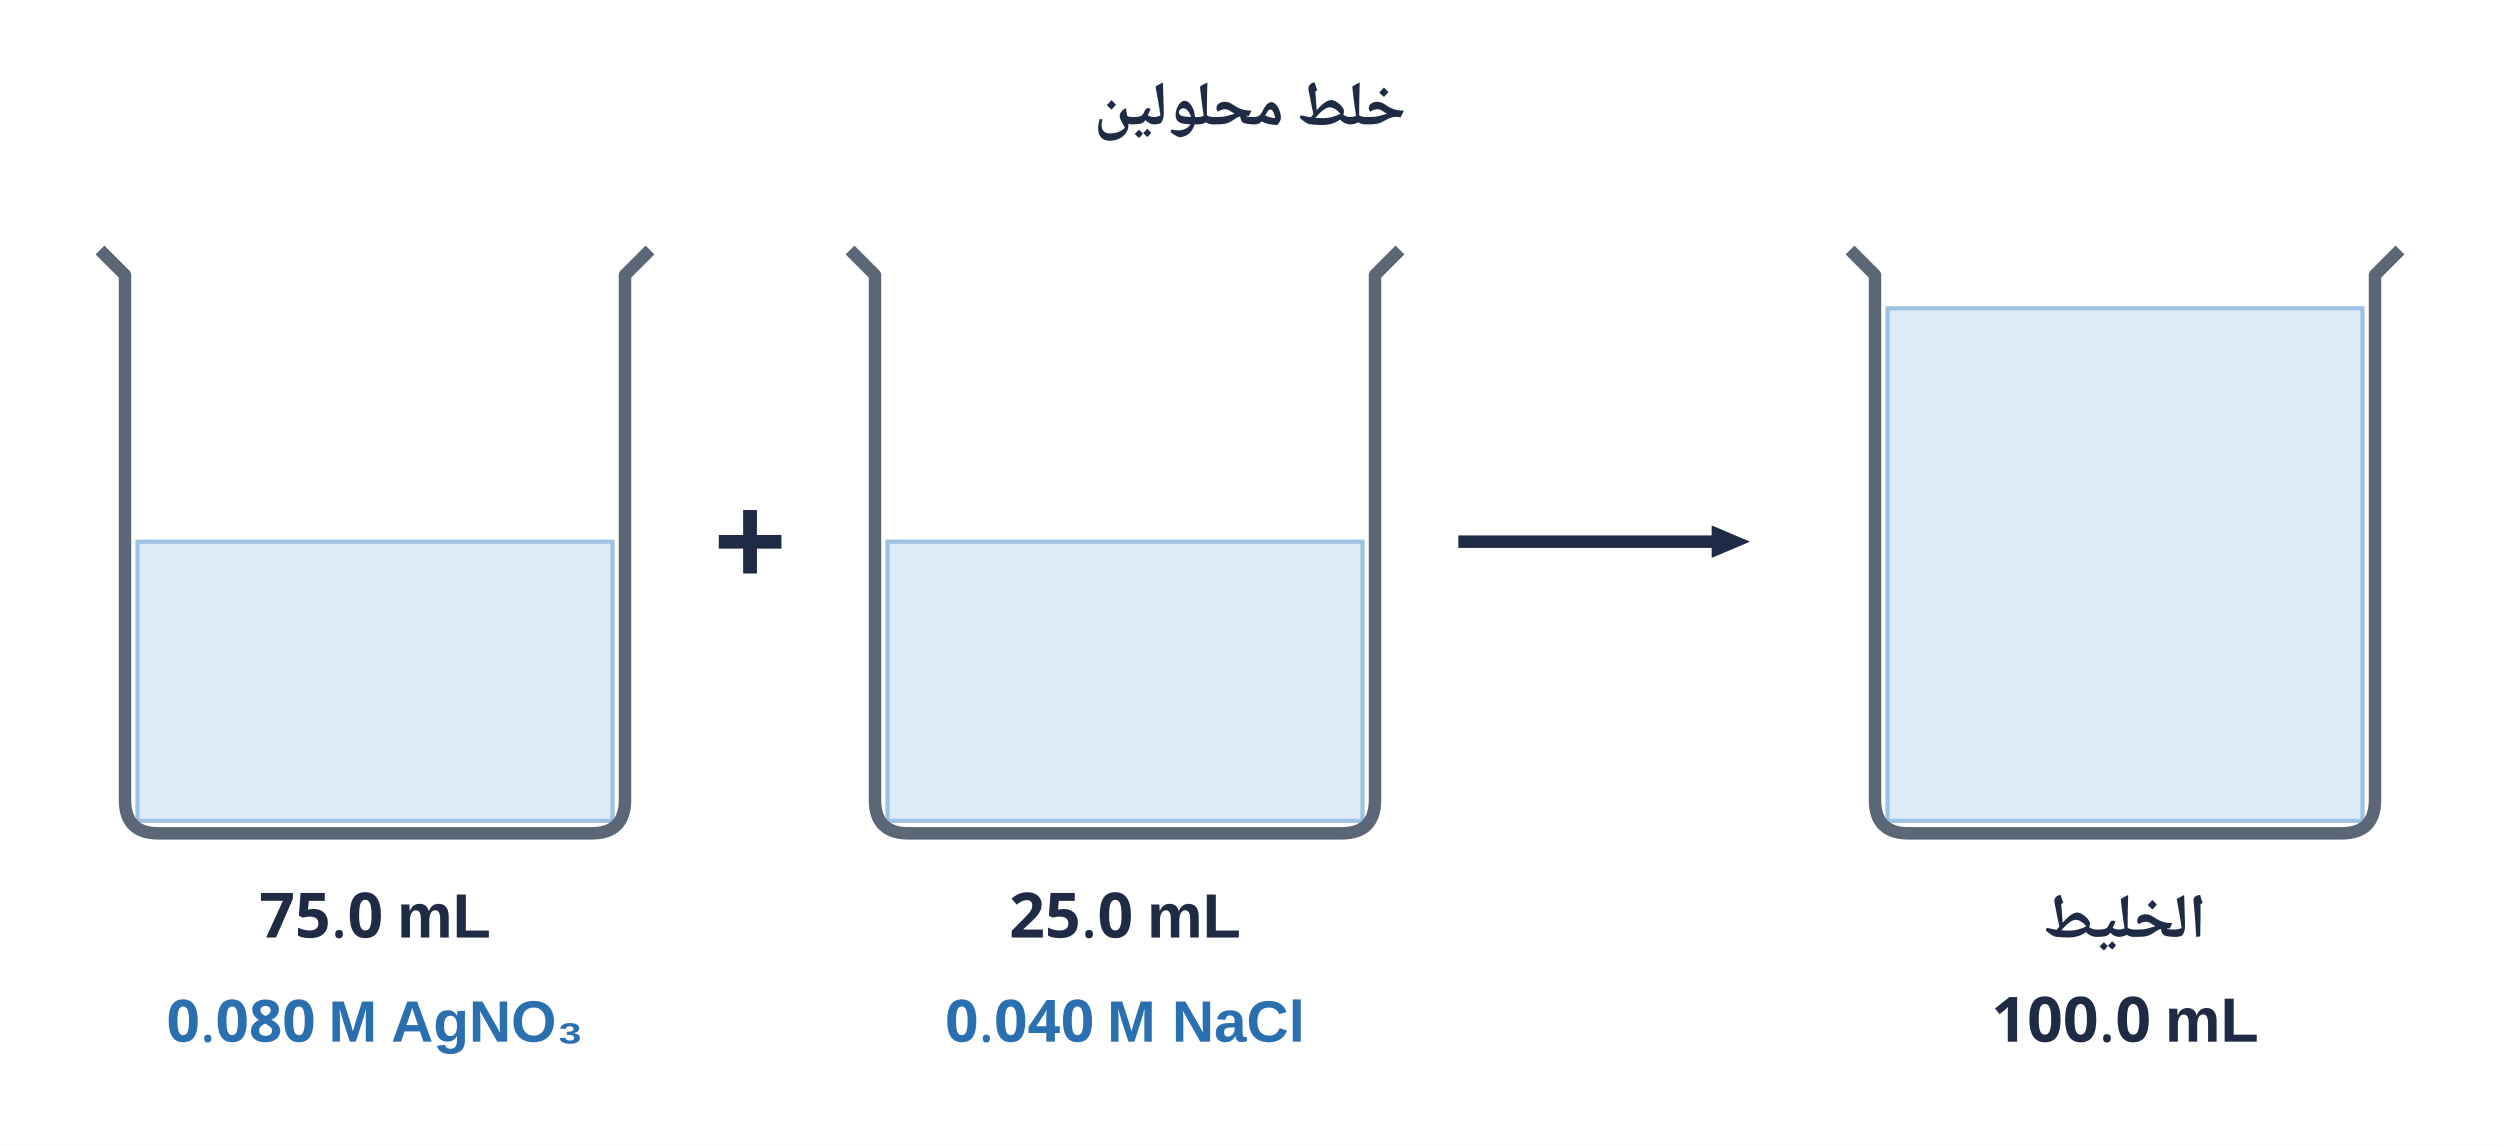
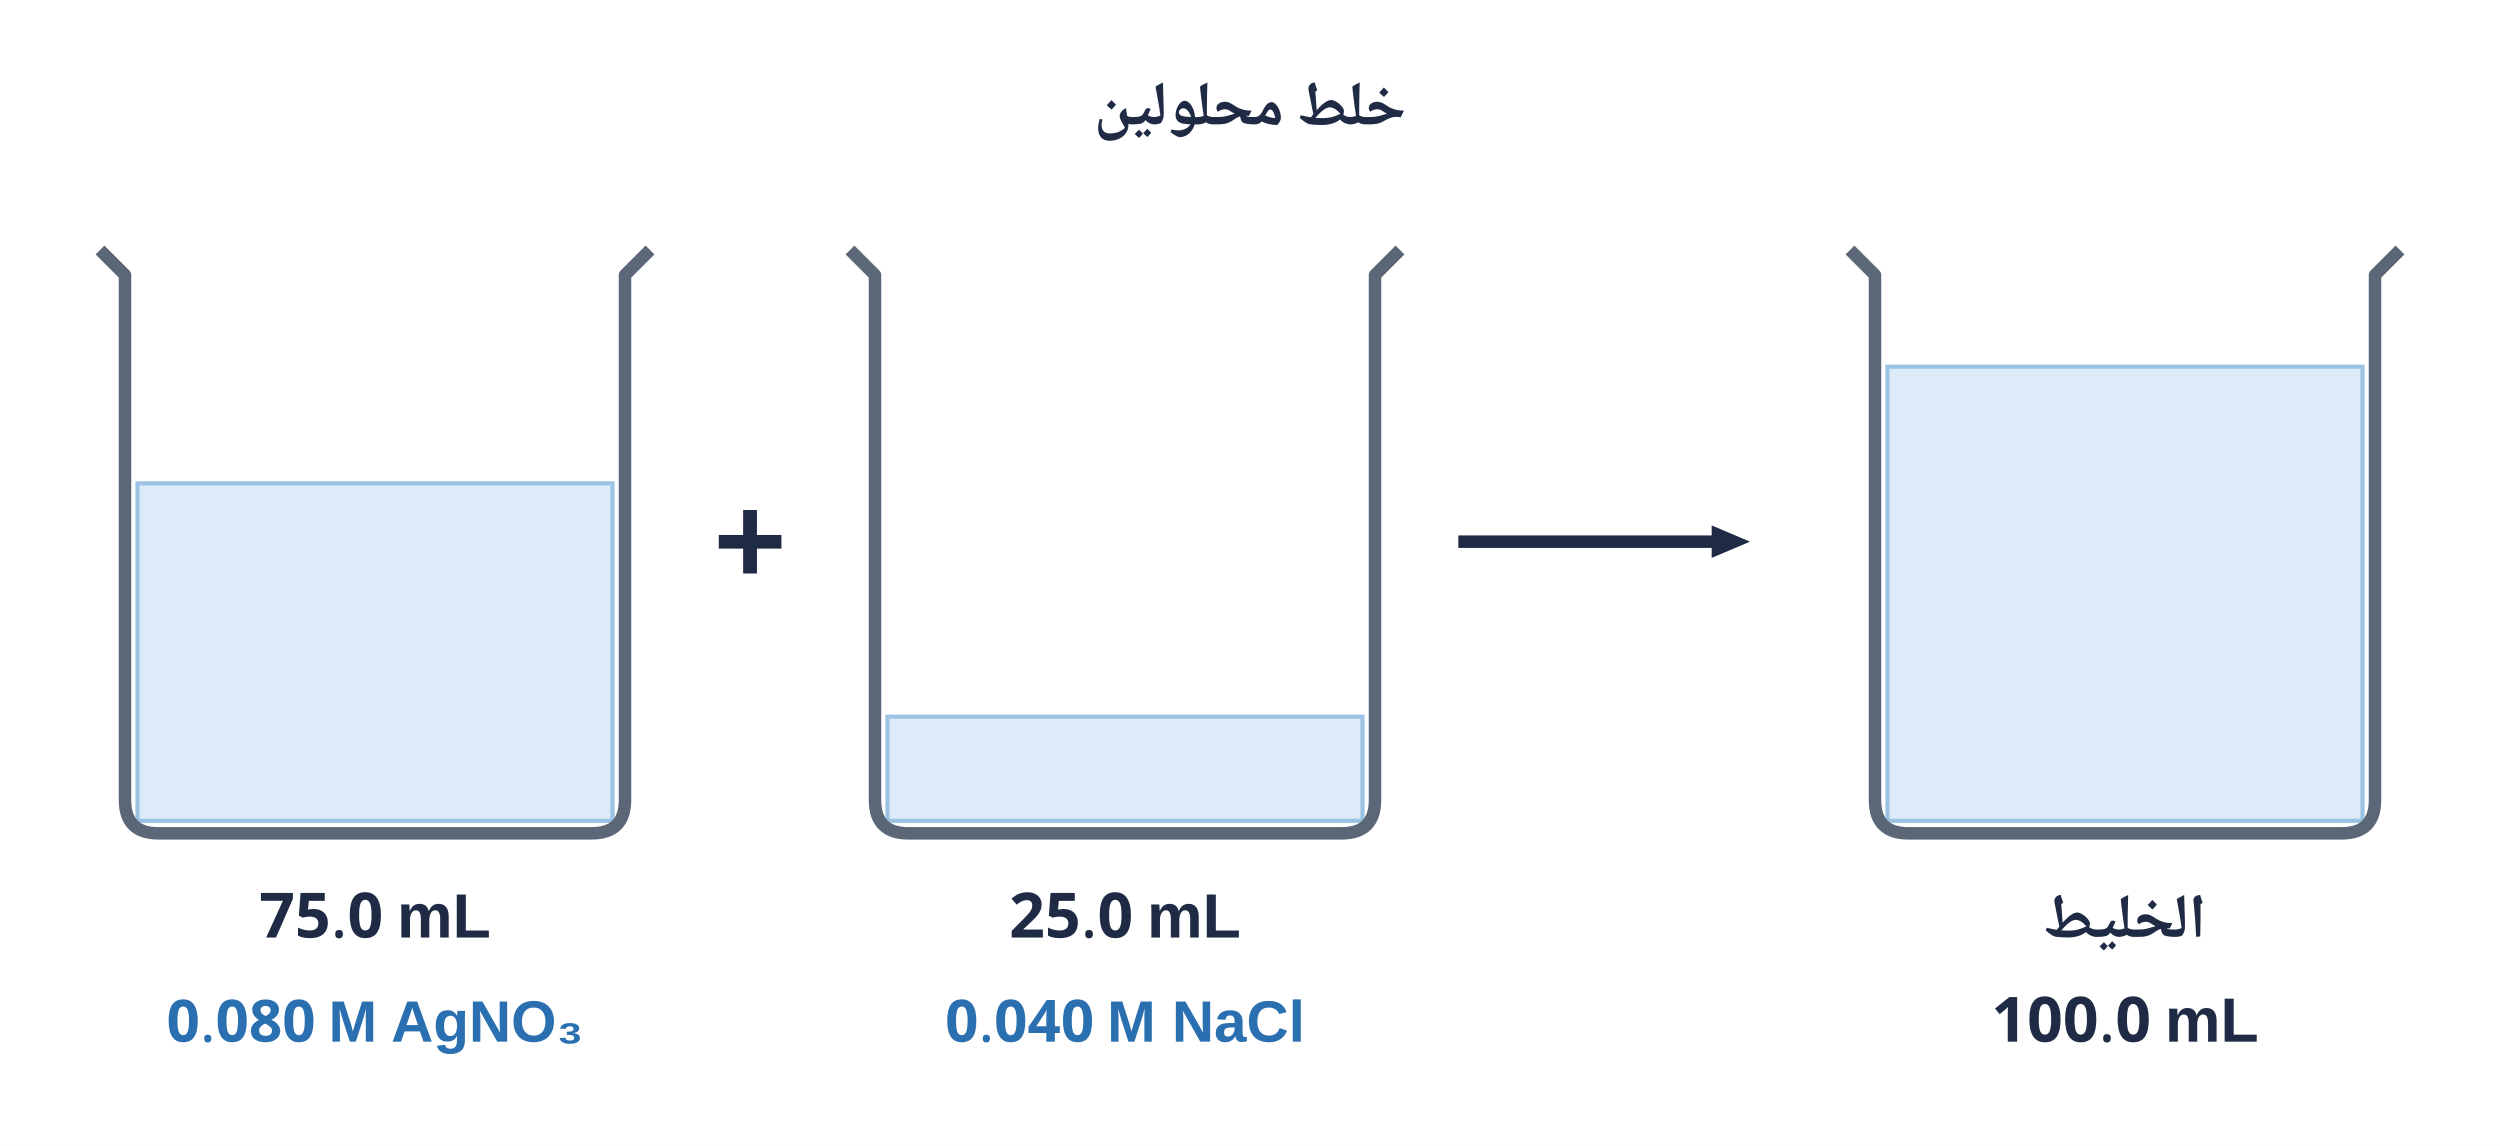
<svg xmlns="http://www.w3.org/2000/svg" viewBox="0 0 600 275" width="600" height="275">
  <rect width="600" height="275" fill="#fff" />
-   <rect x="33" y="130.0" width="114" height="67.0" fill="#dcebf7" stroke="#9cc3e4" stroke-width="1" />
+   <rect x="33" y="116.0" width="114" height="81.0" fill="#dcebf7" stroke="#9cc3e4" stroke-width="1" />
  <path d="M24,60 L30,66 L30,192 Q30,200 38,200 L142,200 Q150,200 150,192 L150,66 L156,60" fill="none" stroke="#5b6676" stroke-width="3" stroke-linejoin="round" />
  <text x="90" y="225" text-anchor="middle" font-size="15" fill="#1f2a44" font-weight="bold" font-family="'IBM Plex Sans Arabic','Noto Naskh Arabic',Tahoma,Arial,sans-serif">75.0 mL</text>
  <text x="90" y="250" text-anchor="middle" font-size="14" fill="#2a6fb0" font-weight="bold" font-family="'IBM Plex Sans Arabic','Noto Naskh Arabic',Tahoma,Arial,sans-serif">0.080 M AgNO₃</text>
  <text x="180" y="140" text-anchor="middle" font-size="30" fill="#1f2a44" font-weight="bold" font-family="'IBM Plex Sans Arabic','Noto Naskh Arabic',Tahoma,Arial,sans-serif">+</text>
-   <rect x="213" y="130.0" width="114" height="67.0" fill="#dcebf7" stroke="#9cc3e4" stroke-width="1" />
+   <rect x="213" y="172.0" width="114" height="25.0" fill="#dcebf7" stroke="#9cc3e4" stroke-width="1" />
  <path d="M204,60 L210,66 L210,192 Q210,200 218,200 L322,200 Q330,200 330,192 L330,66 L336,60" fill="none" stroke="#5b6676" stroke-width="3" stroke-linejoin="round" />
  <text x="270" y="225" text-anchor="middle" font-size="15" fill="#1f2a44" font-weight="bold" font-family="'IBM Plex Sans Arabic','Noto Naskh Arabic',Tahoma,Arial,sans-serif">25.0 mL</text>
  <text x="270" y="250" text-anchor="middle" font-size="14" fill="#2a6fb0" font-weight="bold" font-family="'IBM Plex Sans Arabic','Noto Naskh Arabic',Tahoma,Arial,sans-serif">0.040 M NaCl</text>
  <line x1="350" y1="130" x2="414.0" y2="130.0" stroke="#1f2a44" stroke-width="3" />
  <polygon points="420,130 410.8,133.9 410.8,126.1" fill="#1f2a44" />
-   <rect x="453" y="74.0" width="114" height="123.0" fill="#dcebf7" stroke="#9cc3e4" stroke-width="1" />
+   <rect x="453" y="88.0" width="114" height="109.0" fill="#dcebf7" stroke="#9cc3e4" stroke-width="1" />
  <path d="M444,60 L450,66 L450,192 Q450,200 458,200 L562,200 Q570,200 570,192 L570,66 L576,60" fill="none" stroke="#5b6676" stroke-width="3" stroke-linejoin="round" />
  <text x="510" y="225" text-anchor="middle" font-size="15" fill="#1f2a44" font-weight="bold" font-family="'IBM Plex Sans Arabic','Noto Naskh Arabic',Tahoma,Arial,sans-serif" direction="rtl">الخليط</text>
  <text x="510" y="250" text-anchor="middle" font-size="15" fill="#1f2a44" font-weight="bold" font-family="'IBM Plex Sans Arabic','Noto Naskh Arabic',Tahoma,Arial,sans-serif">100.0 mL</text>
  <text x="300.0" y="30" text-anchor="middle" font-size="15" fill="#1f2a44" font-weight="bold" font-family="'IBM Plex Sans Arabic','Noto Naskh Arabic',Tahoma,Arial,sans-serif" direction="rtl">خلط محلولين</text>
</svg>
